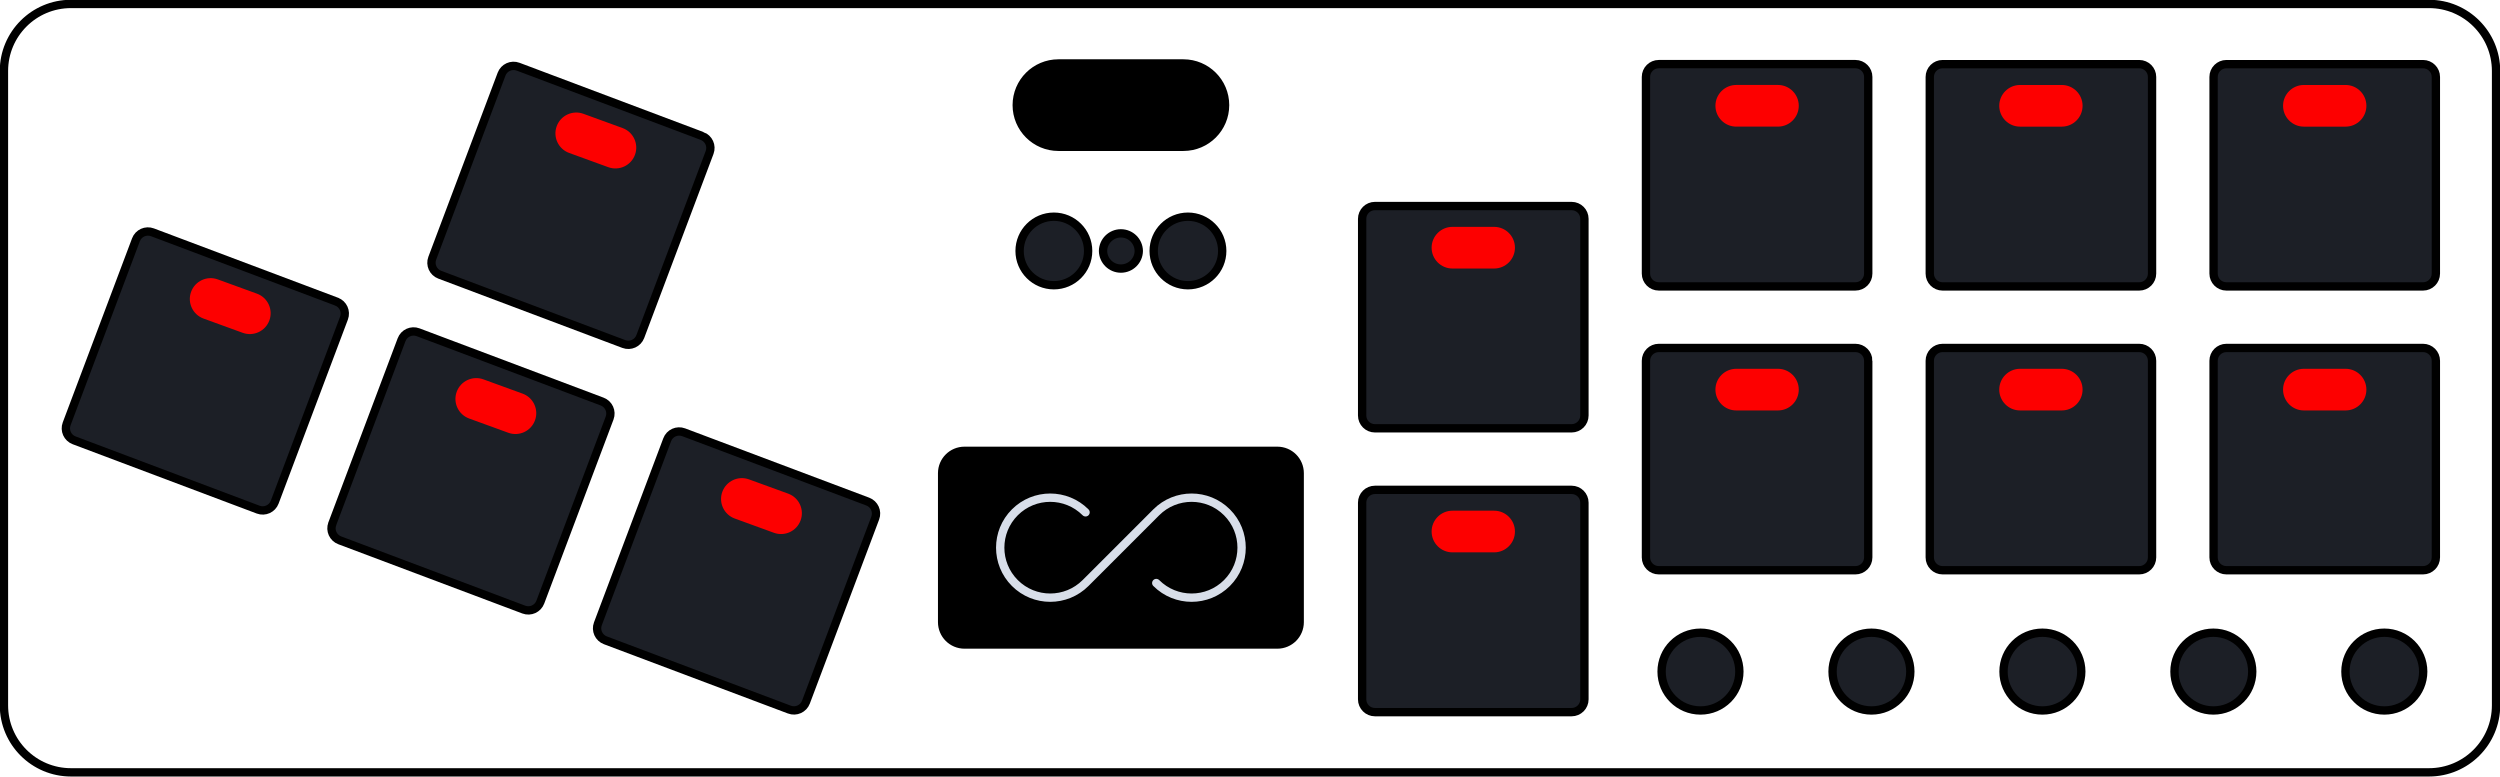
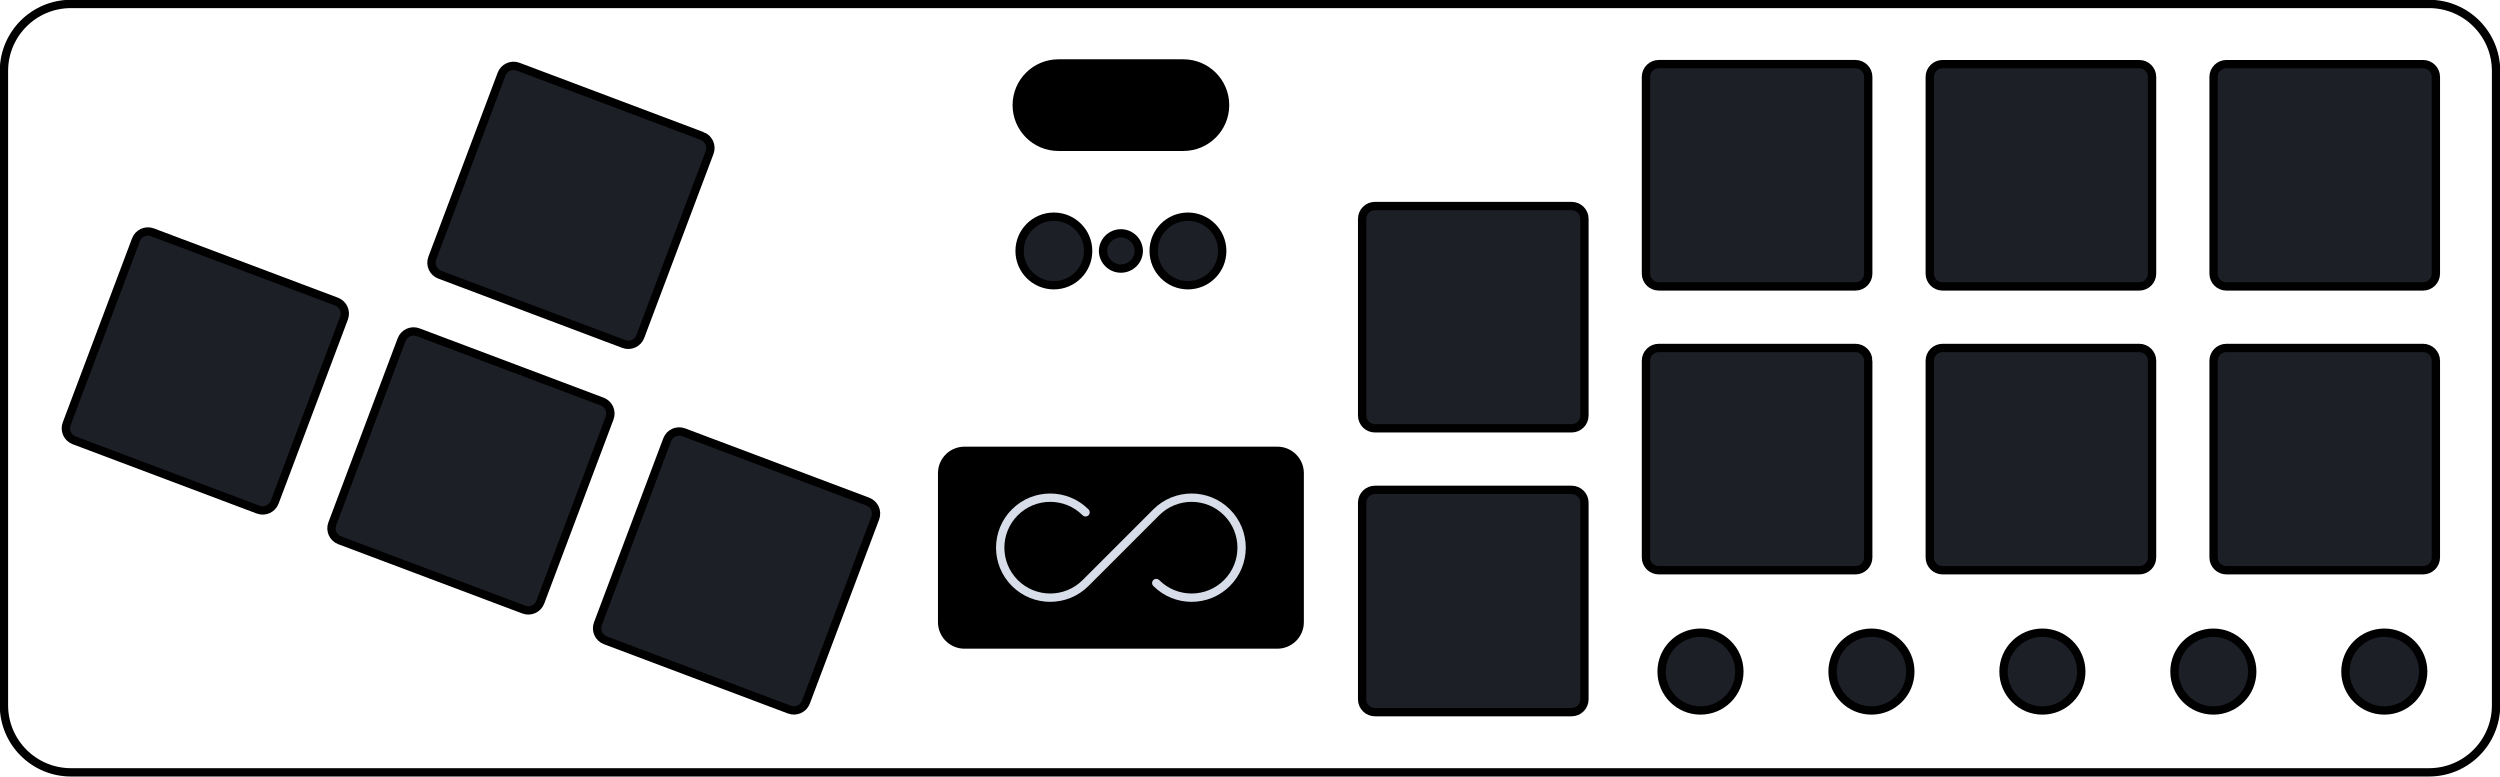
<svg xmlns="http://www.w3.org/2000/svg" viewBox="0 0 600 186.31" width="600" height="186.31" version="1.1" id="svg169" xml:space="preserve">
  <defs id="defs4">
    <marker id="DistanceX" orient="auto" refX="0" refY="0" style="overflow:visible">
      <path d="M 3,-3 -3,3 M 0,-5 V 5" style="stroke:#000000;stroke-width:0.5" id="path1" />
    </marker>
    <pattern id="Hatch" patternUnits="userSpaceOnUse" width="8" height="8" x="0" y="0">
      <path d="M8 4 l-4,4" stroke="#000000" stroke-width="0.25" linecap="square" id="path2" />
      <path d="M6 2 l-4,4" stroke="#000000" stroke-width="0.25" linecap="square" id="path3" />
      <path d="M4 0 l-4,4" stroke="#000000" stroke-width="0.25" linecap="square" id="path4" />
    </pattern>
    <symbol id="*MODEL_SPACE" />
    <symbol id="*PAPER_SPACE" />
  </defs>
  <path fill="none" stroke="#000000" stroke-width="1.892" stroke-dasharray="none" d="M 599.054,17.036 V 169.274 A 16.09,16.09 0 0 1 582.964,185.364 H 17.036 A 16.09,16.09 0 0 1 0.946,169.274 V 17.036 A 16.09,16.09 0 0 1 17.036,0.946 H 582.964 A 16.09,16.09 0 0 1 599.054,17.036 Z" id="case" style="display:inline;fill:none;fill-opacity:1;stroke-width:2;stroke-dasharray:none" />
  <path fill="none" stroke="#000000" stroke-width="1.892" stroke-dasharray="none" d="m 189.463,170.306 a 3.075,3.075 0 0 0 3.961,-1.794 l 16.629,-44.171 a 3.075,3.075 0 0 0 -1.794,-3.961 L 164.086,103.748 a 3.075,3.075 0 0 0 -3.961,1.794 l -16.63,44.171 a 3.075,3.075 0 0 0 1.794,3.961 l 44.172,16.631 z" id="pin26" style="fill:#1c1f26;fill-opacity:1;stroke-width:2;stroke-dasharray:none" />
  <path fill="none" stroke="#000000" stroke-width="1.892" stroke-dasharray="none" d="m 79.749,125.718 a 3.075,3.075 0 0 0 1.794,3.961 l 44.172,16.622 a 3.075,3.075 0 0 0 3.961,-1.794 l 16.629,-44.171 a 3.075,3.075 0 0 0 -1.794,-3.961 L 100.339,79.743 a 3.075,3.075 0 0 0 -3.961,1.794 L 79.749,125.708 Z" id="pin27" style="fill:#1c1f26;fill-opacity:1;stroke-width:2;stroke-dasharray:none" />
  <path fill="none" stroke="#000000" stroke-width="1.892" stroke-dasharray="none" d="m 581.569,161.181 a 9.332,9.332 0 0 0 -18.665,0 9.332,9.332 0 0 0 18.665,0 z" id="pin13" style="fill:#1c1f26;fill-opacity:1;stroke-width:2;stroke-dasharray:none" />
  <path fill="none" stroke="#000000" stroke-width="1.892" stroke-dasharray="none" d="m 458.479,161.181 a 9.332,9.332 0 0 0 -18.665,0 9.332,9.332 0 0 0 18.665,0 z" id="pin10" style="fill:#1c1f26;fill-opacity:1;stroke-width:2;stroke-dasharray:none" />
  <path fill="none" stroke="#000000" stroke-width="1.892" stroke-dasharray="none" d="m 531.26,133.783 a 3.075,3.075 0 0 0 3.075,3.075 h 47.198 a 3.075,3.075 0 0 0 3.075,-3.075 V 86.584 a 3.075,3.075 0 0 0 -3.075,-3.075 h -47.198 a 3.075,3.075 0 0 0 -3.075,3.075 z" id="pin08" style="fill:#1c1f26;fill-opacity:1;stroke-width:2;stroke-dasharray:none" />
  <path fill="none" stroke="#000000" stroke-width="1.892" stroke-dasharray="none" d="m 417.449,161.181 a 9.332,9.332 0 0 0 -18.665,0 9.332,9.332 0 0 0 18.665,0 z" id="pin09" style="fill:#1c1f26;fill-opacity:1;stroke-width:2;stroke-dasharray:none" />
  <path fill="none" stroke="#000000" stroke-width="1.892" stroke-dasharray="none" d="m 531.26,65.667 a 3.075,3.075 0 0 0 3.075,3.075 h 47.198 a 3.075,3.075 0 0 0 3.075,-3.075 V 18.469 a 3.075,3.075 0 0 0 -3.075,-3.075 h -47.198 a 3.075,3.075 0 0 0 -3.075,3.075 z" id="pin04" style="fill:#1c1f26;fill-opacity:1;stroke-width:2;stroke-dasharray:none" />
  <path fill="none" stroke="#000000" stroke-width="1.892" stroke-dasharray="none" d="m 540.539,161.181 a 9.332,9.332 0 0 0 -18.665,0 9.332,9.332 0 0 0 18.665,0 z" id="pin12" style="fill:#1c1f26;fill-opacity:1;stroke-width:2;stroke-dasharray:none" />
  <path fill="none" stroke="#000000" stroke-width="1.892" stroke-dasharray="none" d="m 463.145,133.783 a 3.075,3.075 0 0 0 3.075,3.075 h 47.198 a 3.075,3.075 0 0 0 3.075,-3.075 V 86.584 a 3.075,3.075 0 0 0 -3.075,-3.075 h -47.198 a 3.075,3.075 0 0 0 -3.075,3.075 z" id="pin07" style="fill:#1c1f26;fill-opacity:1;stroke-width:2;stroke-dasharray:none" />
  <path fill="none" stroke="#000000" stroke-width="1.892" stroke-dasharray="none" d="M 380.262,99.721 V 52.522 a 3.075,3.075 0 0 0 -3.075,-3.075 h -47.198 a 3.075,3.075 0 0 0 -3.075,3.075 v 47.198 a 3.075,3.075 0 0 0 3.075,3.075 h 47.198 a 3.075,3.075 0 0 0 3.075,-3.075 z" id="pin01" style="fill:#1c1f26;fill-opacity:1;stroke-width:2;stroke-dasharray:none" />
  <path fill="none" stroke="#000000" stroke-width="1.892" stroke-dasharray="none" d="M 168.509,32.637 124.337,16.005 a 3.075,3.075 0 0 0 -3.961,1.794 L 103.747,61.97 a 3.075,3.075 0 0 0 1.794,3.961 l 44.172,16.631 a 3.075,3.075 0 0 0 3.961,-1.794 l 16.629,-44.171 a 3.075,3.075 0 0 0 -1.794,-3.961 z" id="pin29" style="fill:#1c1f26;fill-opacity:1;stroke-width:2;stroke-dasharray:none" />
  <path fill="none" stroke="#000000" stroke-width="1.892" stroke-dasharray="none" d="M 80.762,72.385 36.59,55.754 a 3.075,3.075 0 0 0 -3.961,1.794 L 16.001,101.719 a 3.075,3.075 0 0 0 1.794,3.961 l 44.172,16.631 a 3.075,3.075 0 0 0 3.961,-1.794 L 82.557,76.347 a 3.075,3.075 0 0 0 -1.794,-3.961 z" id="pin28" style="display:inline;fill:#1c1f26;fill-opacity:1;stroke-width:2;stroke-dasharray:none" />
  <path fill="none" stroke="#000000" stroke-width="1.892" stroke-dasharray="none" d="m 463.145,65.667 a 3.075,3.075 0 0 0 3.075,3.075 h 47.198 a 3.075,3.075 0 0 0 3.075,-3.075 V 18.469 a 3.075,3.075 0 0 0 -3.075,-3.075 h -47.198 a 3.075,3.075 0 0 0 -3.075,3.075 z" id="pin03" style="fill:#1c1f26;fill-opacity:1;stroke-width:2;stroke-dasharray:none" />
  <path fill="none" stroke="#000000" stroke-width="1.892" stroke-dasharray="none" d="M 448.378,86.585 A 3.075,3.075 0 0 0 445.303,83.51 H 398.104 a 3.075,3.075 0 0 0 -3.075,3.075 v 47.198 a 3.075,3.075 0 0 0 3.075,3.075 h 47.198 a 3.075,3.075 0 0 0 3.075,-3.075 V 86.585 Z" id="pin06" style="fill:#1c1f26;fill-opacity:1;stroke-width:2;stroke-dasharray:none" />
  <path fill="none" stroke="#000000" stroke-width="1.892" stroke-dasharray="none" d="m 395.029,18.465 v 47.198 a 3.075,3.075 0 0 0 3.075,3.075 h 47.198 a 3.075,3.075 0 0 0 3.075,-3.075 V 18.465 a 3.075,3.075 0 0 0 -3.075,-3.075 H 398.104 a 3.075,3.075 0 0 0 -3.075,3.075 z" id="pin02" style="fill:#1c1f26;fill-opacity:1;stroke-width:2;stroke-dasharray:none" />
  <path fill="none" stroke="#000000" stroke-width="1.892" stroke-dasharray="none" d="m 273.309,60.232 a 4.291,4.291 0 0 0 -8.581,0 4.291,4.291 0 0 0 8.581,0 z" id="board-led" style="display:inline;fill:#1c1f26;fill-opacity:1;stroke-width:2;stroke-dasharray:none" />
  <path fill="none" stroke="#000000" stroke-width="1.892" stroke-dasharray="none" d="m 380.262,120.642 a 3.075,3.075 0 0 0 -3.075,-3.075 h -47.198 a 3.075,3.075 0 0 0 -3.075,3.075 v 47.198 a 3.075,3.075 0 0 0 3.075,3.075 h 47.198 a 3.075,3.075 0 0 0 3.075,-3.075 v -47.198 z" id="pin05" style="fill:#1c1f26;fill-opacity:1;stroke-width:2;stroke-dasharray:none" />
  <path fill="none" stroke="#000000" stroke-width="1.892" stroke-dasharray="none" d="m 231.475,154.686 h 75.088 a 5.363,5.363 0 0 0 5.363,-5.363 v -35.761 a 5.363,5.363 0 0 0 -5.363,-5.363 h -75.088 a 5.363,5.363 0 0 0 -5.363,5.363 v 35.761 a 5.363,5.363 0 0 0 5.363,5.363 z" id="oled" style="fill:#000000;fill-opacity:1;stroke-width:2;stroke-dasharray:none" />
  <path fill="none" stroke="#000000" stroke-width="1.892" stroke-dasharray="none" d="m 499.509,161.181 a 9.332,9.332 0 0 0 -18.665,0 9.332,9.332 0 0 0 18.665,0 z" id="pin11" style="fill:#1c1f26;fill-opacity:1;stroke-width:2;stroke-dasharray:none" />
  <path fill="none" stroke="#000000" stroke-width="1.892" stroke-dasharray="none" d="m 261.152,60.232 a 8.224,8.224 0 0 0 -16.448,0 8.224,8.224 0 0 0 16.448,0 z" id="boot" style="fill:#1c1f26;fill-opacity:1;stroke-width:2;stroke-dasharray:none" />
  <path fill="none" stroke="#000000" stroke-width="1.892" stroke-dasharray="none" d="m 293.333,60.232 a 8.224,8.224 0 0 0 -16.448,0 8.224,8.224 0 0 0 16.448,0 z" id="reset" style="fill:#1c1f26;fill-opacity:1;stroke-width:2;stroke-dasharray:none" />
  <path fill="none" stroke="#000000" d="m 277.503,139.927 a 11.999,11.999 0 1 0 0,-16.969 l -16.969,16.969 a 11.999,11.999 0 1 1 0,-16.969" id="path7" style="stroke:#d8dee9;stroke-width:2;stroke-linecap:round;stroke-dasharray:none;stroke-opacity:1" />
  <rect style="display:inline;fill:#000000;fill-opacity:1;stroke:#000000;stroke-width:2;stroke-linecap:round;stroke-opacity:1" id="test-btn" width="50" height="20" x="244.018" y="15.232" rx="10" ry="10" />
-   <rect style="fill:#fd0000;fill-opacity:1;stroke:none;stroke-width:2;stroke-linecap:round" id="led-0" width="20" height="10" x="343.588" y="54.447" ry="5" rx="5" />
-   <rect style="fill:#fd0000;fill-opacity:1;stroke:none;stroke-width:2;stroke-linecap:round" id="led-1" width="20" height="10" x="411.704" y="20.39" ry="5" rx="5" />
-   <rect style="fill:#fd0000;fill-opacity:1;stroke:none;stroke-width:2;stroke-linecap:round" id="led-2" width="20" height="10" x="479.819" y="20.394" ry="5" rx="5" />
-   <rect style="fill:#fd0000;fill-opacity:1;stroke:none;stroke-width:2;stroke-linecap:round" id="led-3" width="20" height="10" x="547.934" y="20.394" ry="5" rx="5" />
-   <rect style="fill:#fd0000;fill-opacity:1;stroke:none;stroke-width:2;stroke-linecap:round" id="led-4" width="20" height="10" x="547.934" y="88.509" ry="5" rx="5" />
-   <rect style="fill:#fd0000;fill-opacity:1;stroke:none;stroke-width:2;stroke-linecap:round" id="led-5" width="20" height="10" x="479.819" y="88.509" ry="5" rx="5" />
-   <rect style="fill:#fd0000;fill-opacity:1;stroke:none;stroke-width:2;stroke-linecap:round" id="led-6" width="20" height="10" x="411.703" y="88.51" ry="5" rx="5" />
-   <rect style="fill:#fd0000;fill-opacity:1;stroke:none;stroke-width:2;stroke-linecap:round" id="led-7" width="20" height="10" x="343.588" y="122.567" ry="5" rx="5" />
-   <rect style="fill:#fd0000;fill-opacity:1;stroke:none;stroke-width:2;stroke-linecap:round" id="led-11" width="20" height="10" x="135.911" y="-22.225" ry="5" rx="5" transform="rotate(20)" />
-   <rect style="fill:#fd0000;fill-opacity:1;stroke:none;stroke-width:2;stroke-linecap:round" id="led-9" width="20" height="10" x="135.159" y="45.876" ry="5" rx="5" transform="rotate(20)" />
-   <rect style="fill:#fd0000;fill-opacity:1;stroke:none;stroke-width:2;stroke-linecap:round" id="led-10" width="20" height="10" x="67.051" y="45.137" ry="5" rx="5" transform="rotate(20)" />
-   <rect style="fill:#fd0000;fill-opacity:1;stroke:none;stroke-width:2;stroke-linecap:round" id="led-8" width="20" height="10" x="203.273" y="46.631" ry="5" rx="5" transform="rotate(20)" />
-   <g id="layer1" style="display:none">
-     <rect style="display:inline;fill:#000000;stroke:#000000;stroke-width:1.79;stroke-linecap:round" id="rect1" width="48.628" height="25" x="244.704" y="35.232" />
-     <rect style="display:inline;fill:#fd0000;fill-opacity:1;stroke:none;stroke-width:1;stroke-linecap:round" id="rect3" width="5" height="5" x="351.088" y="49.447" />
-     <rect style="display:inline;fill:#fd0000;fill-opacity:1;stroke:none;stroke-width:1;stroke-linecap:round" id="rect3-6" width="5" height="5" x="419.204" y="15.39" />
-     <rect style="display:inline;fill:#fd0000;fill-opacity:1;stroke:none;stroke-width:1;stroke-linecap:round" id="rect3-3" width="5" height="5" x="487.319" y="15.394" />
-     <rect style="display:inline;fill:#fd0000;fill-opacity:1;stroke:none;stroke-width:1;stroke-linecap:round" id="rect3-2" width="5" height="5" x="555.434" y="15.394" />
-     <rect style="display:inline;fill:#fd0000;fill-opacity:1;stroke:none;stroke-width:1;stroke-linecap:round" id="rect3-27" width="5" height="5" x="555.434" y="83.509" />
-     <rect style="display:inline;fill:#fd0000;fill-opacity:1;stroke:none;stroke-width:1;stroke-linecap:round" id="rect3-36" width="5" height="5" x="487.319" y="83.509" />
-     <rect style="display:inline;fill:#fd0000;fill-opacity:1;stroke:none;stroke-width:1;stroke-linecap:round" id="rect3-61" width="5" height="5" x="419.203" y="83.51" />
-     <rect style="display:inline;fill:#fd0000;fill-opacity:1;stroke:none;stroke-width:1;stroke-linecap:round" id="rect3-9" width="5" height="5" x="351.088" y="117.567" />
-     <rect style="display:inline;fill:#fd0000;fill-opacity:1;stroke:none;stroke-width:1;stroke-linecap:round" id="rect3-9-2" width="5" height="5" x="143.411" y="-27.225" transform="rotate(20)" />
-     <rect style="display:inline;fill:#fd0000;fill-opacity:1;stroke:none;stroke-width:1;stroke-linecap:round" id="rect3-9-2-9" width="5" height="5" x="142.659" y="40.876" transform="rotate(20)" />
-     <rect style="display:inline;fill:#fd0000;fill-opacity:1;stroke:none;stroke-width:1;stroke-linecap:round" id="rect3-9-2-6" width="5" height="5" x="74.551" y="40.137" transform="rotate(20)" />
-     <rect style="display:inline;fill:#fd0000;fill-opacity:1;stroke:none;stroke-width:1;stroke-linecap:round" id="rect3-9-2-93" width="5" height="5" x="210.773" y="41.631" transform="rotate(20)" />
-   </g>
+   <rect style="display:none;fill:#000000;stroke-width:2;stroke-linecap:round" id="rect2" width="16.09" height="16.09" x="0.946" y="169.274" />
+   <rect style="display:none;fill:#000000;stroke:#000000;stroke-width:1.79;stroke-linecap:round" id="rect1" width="48.628" height="25" x="244.704" y="35.232" />
</svg>
